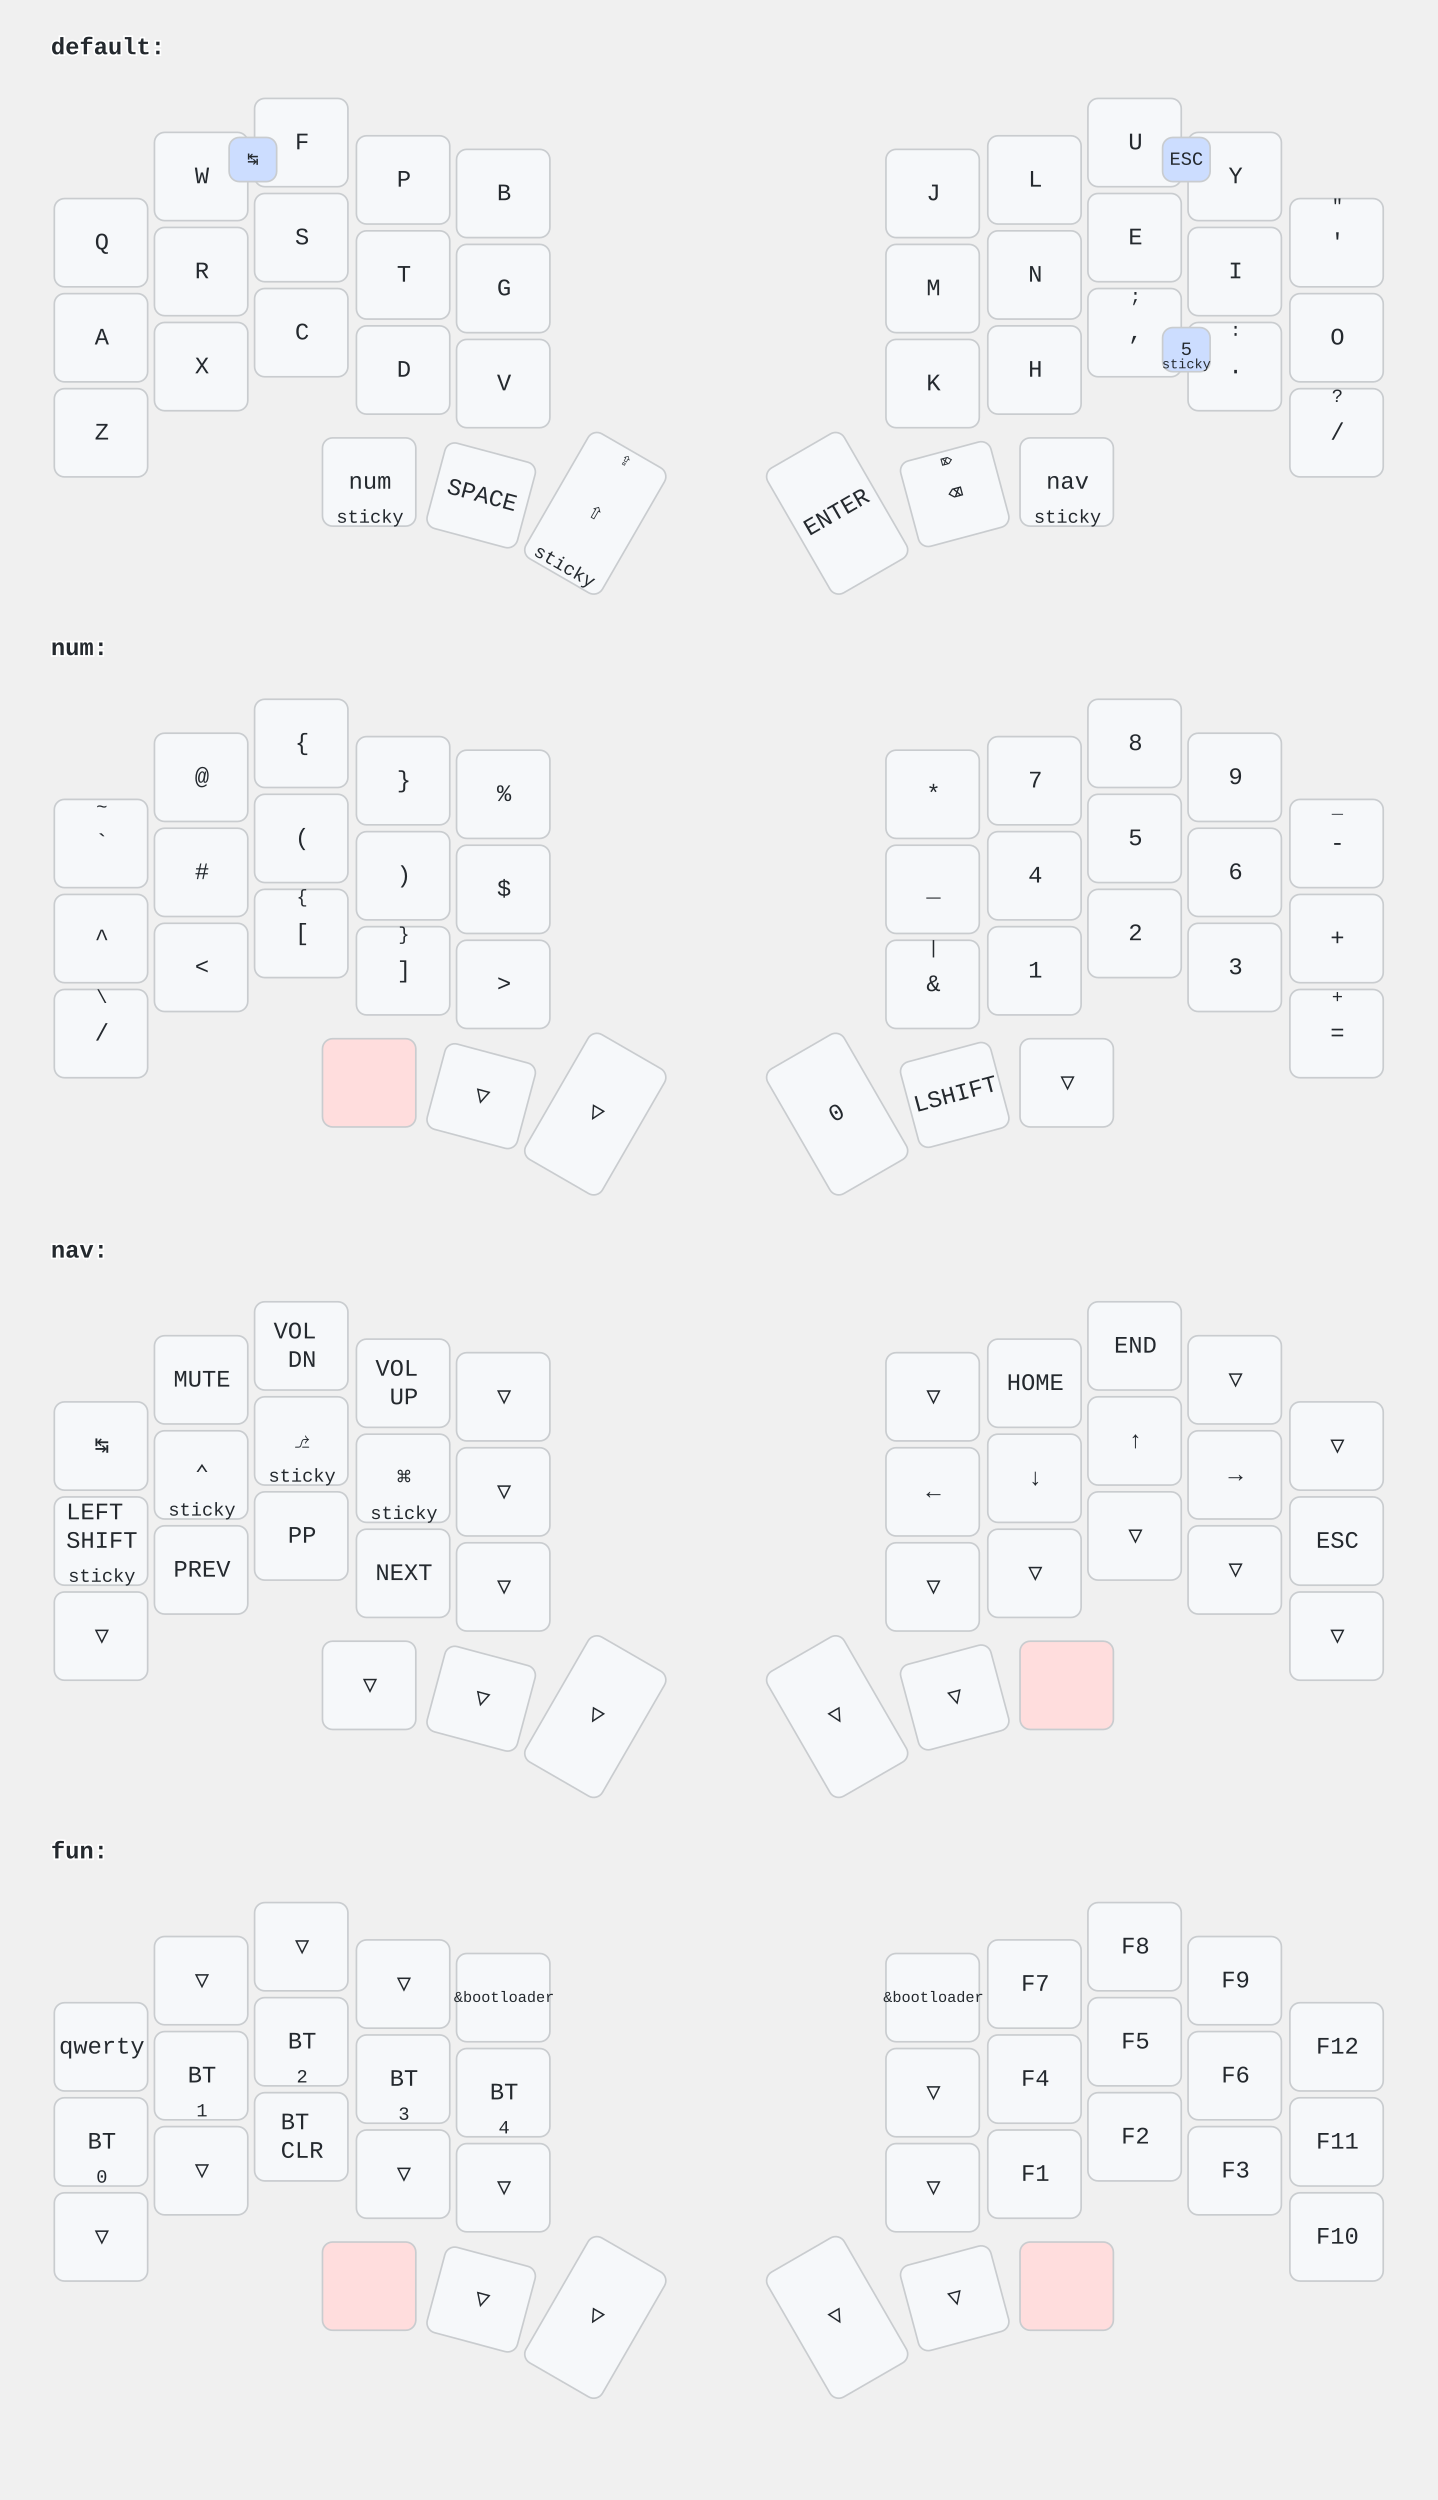
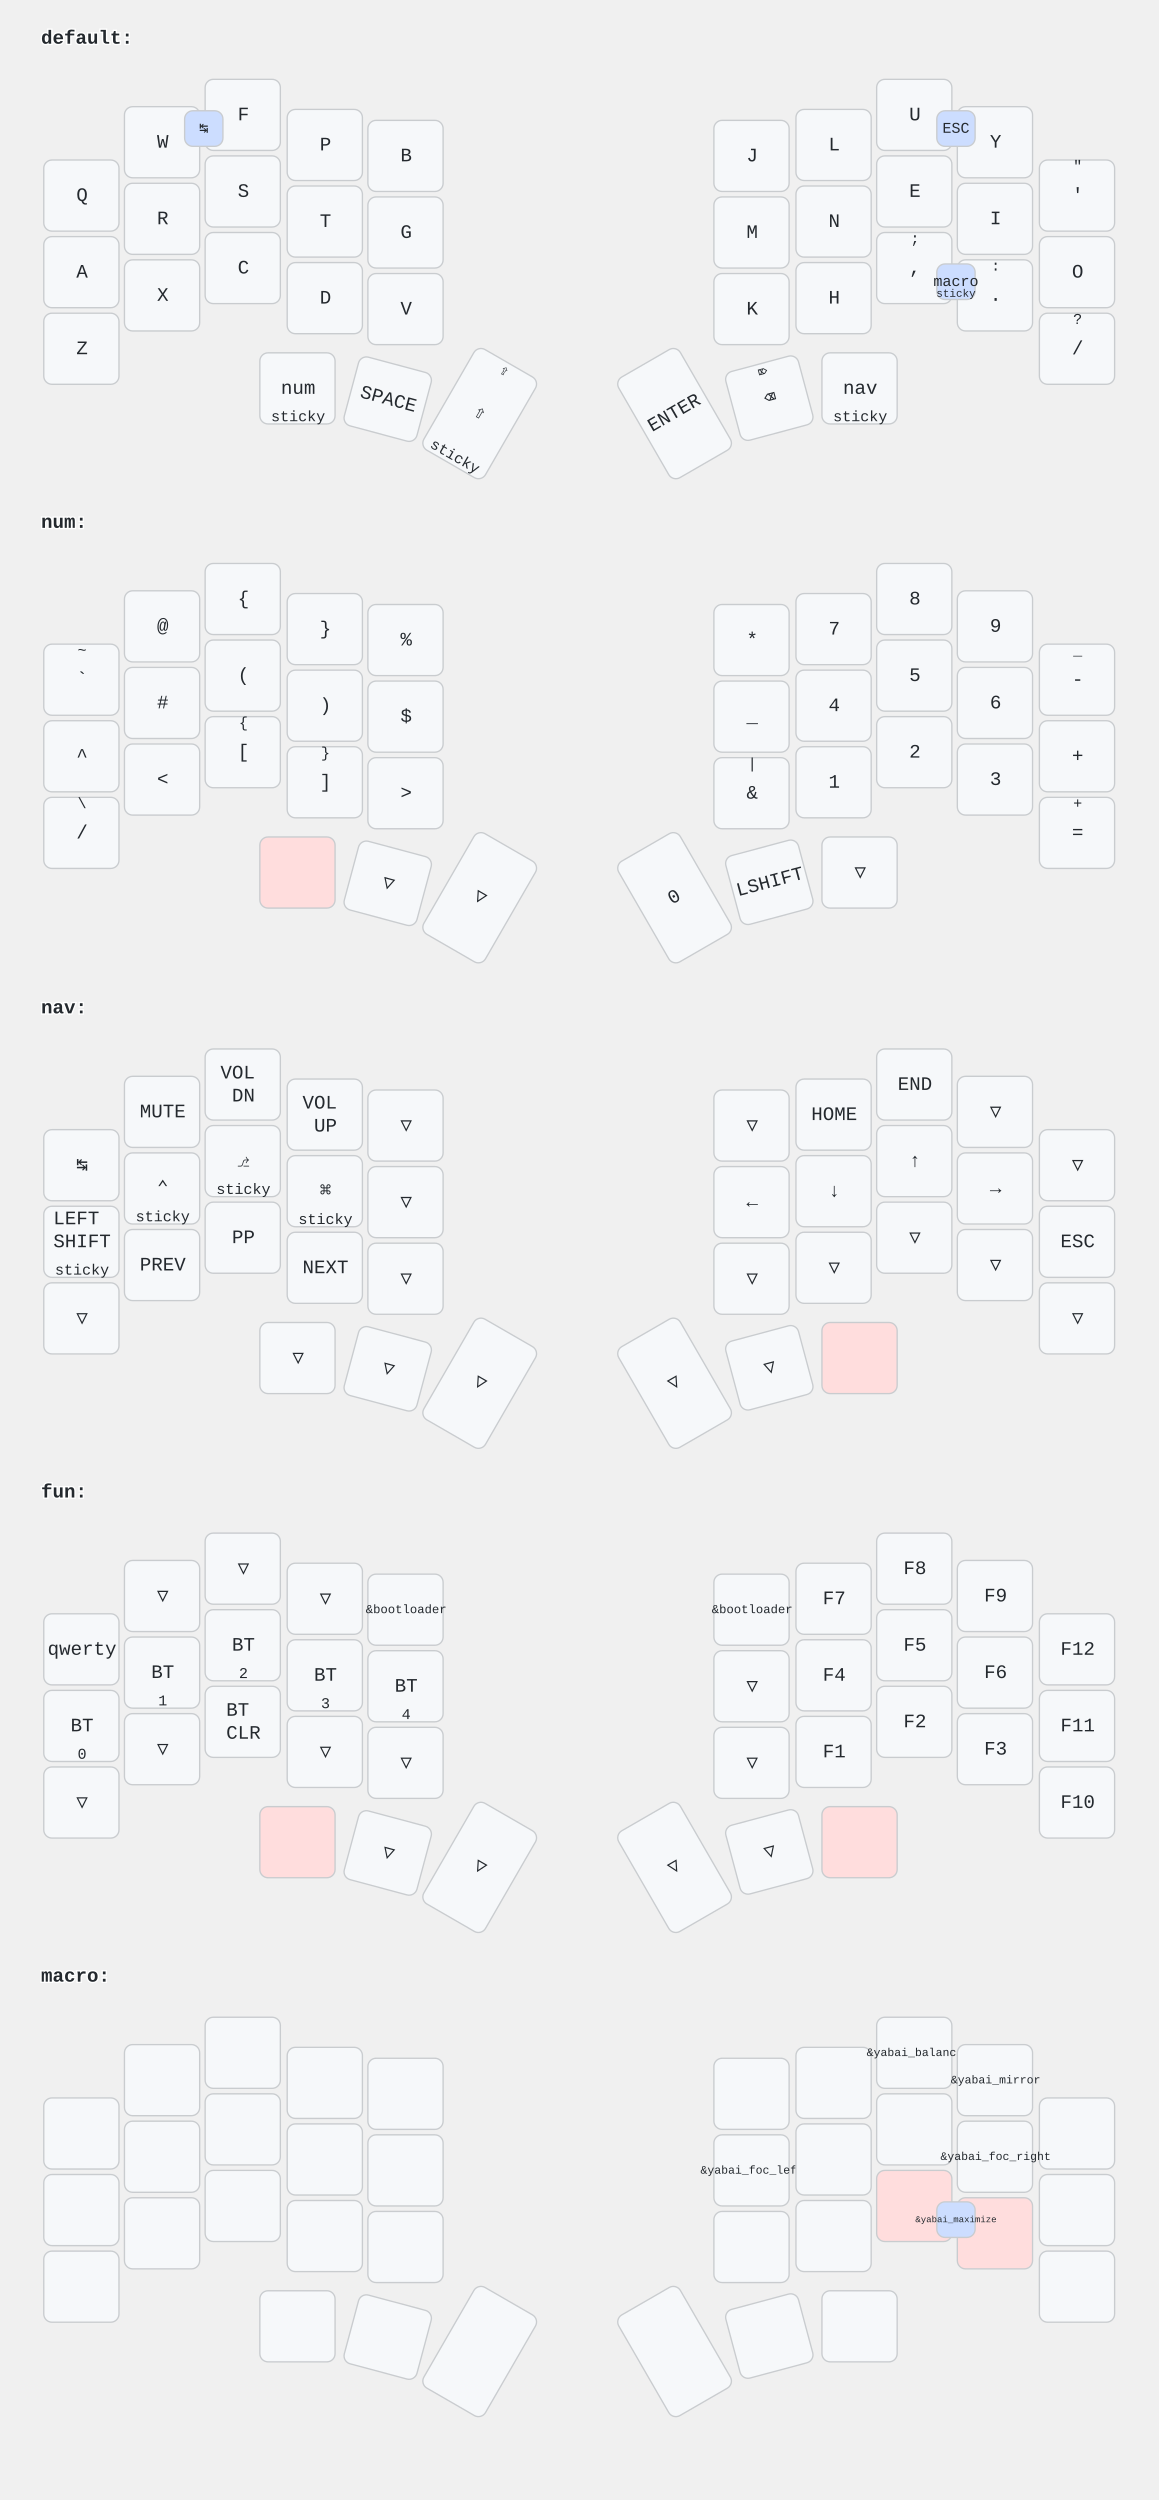
- <svg xmlns="http://www.w3.org/2000/svg" width="847" height="1473" viewBox="0 0 847 1473" class="keymap">
+ <svg xmlns="http://www.w3.org/2000/svg" width="847" height="1828" viewBox="0 0 847 1828" class="keymap">
  <style>/* font and background color specifications */
svg {
    font-family: SFMono-Regular,Consolas,Liberation Mono,Menlo,monospace;
    font-size: 14px;
    font-kerning: normal;
    text-rendering: optimizeLegibility;
    fill: #24292e;
}

/* default key styling */
rect {
    fill: #f6f8fa;
    stroke: #c9cccf;
    stroke-width: 1;
}

/* color accent for combo boxes */
rect.combo {
    fill: #cdf;
}

/* color accent for held keys */
rect.held, rect.combo.held {
    fill: #fdd;
}

/* color accent for ghost (optional) keys */
rect.ghost, rect.combo.ghost {
    fill: #ddd;
}

text {
    text-anchor: middle;
    dominant-baseline: middle;
}

/* styling for layer labels */
text.label {
    font-weight: bold;
    text-anchor: start;
    stroke: white;
    stroke-width: 2;
    paint-order: stroke;
}

/* styling for combo tap, and key hold/shifted label text */
text.combo, text.hold, text.shifted {
    font-size: 11px;
}

text.hold {
    text-anchor: middle;
    dominant-baseline: auto;
}

text.shifted {
    text-anchor: middle;
    dominant-baseline: hanging;
}

/* styling for hold/shifted label text in combo box */
text.combo.hold, text.combo.shifted {
    font-size: 8px;
}

/* styling for combo dendrons */
path {
    stroke-width: 1;
    stroke: gray;
    fill: none;
}
</style>
  <g transform="translate(30, 0)" class="layer-default">
    <text x="0" y="28" class="label">default:</text>
    <g transform="translate(0, 56)">
      <g transform="translate(30, 87)" class="key keypos-0">
        <rect rx="6" ry="6" x="-28" y="-26" width="55" height="52" class="key" />
        <text x="0" y="0" class="key tap">Q</text>
      </g>
      <g transform="translate(89, 48)" class="key keypos-1">
        <rect rx="6" ry="6" x="-28" y="-26" width="55" height="52" class="key" />
        <text x="0" y="0" class="key tap">W</text>
      </g>
      <g transform="translate(148, 28)" class="key keypos-2">
        <rect rx="6" ry="6" x="-28" y="-26" width="55" height="52" class="key" />
        <text x="0" y="0" class="key tap">F</text>
      </g>
      <g transform="translate(208, 50)" class="key keypos-3">
        <rect rx="6" ry="6" x="-28" y="-26" width="55" height="52" class="key" />
        <text x="0" y="0" class="key tap">P</text>
      </g>
      <g transform="translate(267, 58)" class="key keypos-4">
        <rect rx="6" ry="6" x="-28" y="-26" width="55" height="52" class="key" />
        <text x="0" y="0" class="key tap">B</text>
      </g>
      <g transform="translate(520, 58)" class="key keypos-5">
        <rect rx="6" ry="6" x="-28" y="-26" width="55" height="52" class="key" />
        <text x="0" y="0" class="key tap">J</text>
      </g>
      <g transform="translate(580, 50)" class="key keypos-6">
        <rect rx="6" ry="6" x="-28" y="-26" width="55" height="52" class="key" />
        <text x="0" y="0" class="key tap">L</text>
      </g>
      <g transform="translate(639, 28)" class="key keypos-7">
        <rect rx="6" ry="6" x="-28" y="-26" width="55" height="52" class="key" />
        <text x="0" y="0" class="key tap">U</text>
      </g>
      <g transform="translate(698, 48)" class="key keypos-8">
        <rect rx="6" ry="6" x="-28" y="-26" width="55" height="52" class="key" />
        <text x="0" y="0" class="key tap">Y</text>
      </g>
      <g transform="translate(758, 87)" class="key keypos-9">
        <rect rx="6" ry="6" x="-28" y="-26" width="55" height="52" class="key" />
        <text x="0" y="0" class="key tap">'</text>
        <text x="0" y="-24" class="key shifted">"</text>
      </g>
      <g transform="translate(30, 143)" class="key keypos-10">
        <rect rx="6" ry="6" x="-28" y="-26" width="55" height="52" class="key" />
        <text x="0" y="0" class="key tap">A</text>
      </g>
      <g transform="translate(89, 104)" class="key keypos-11">
        <rect rx="6" ry="6" x="-28" y="-26" width="55" height="52" class="key" />
        <text x="0" y="0" class="key tap">R</text>
      </g>
      <g transform="translate(148, 84)" class="key keypos-12">
        <rect rx="6" ry="6" x="-28" y="-26" width="55" height="52" class="key" />
        <text x="0" y="0" class="key tap">S</text>
      </g>
      <g transform="translate(208, 106)" class="key keypos-13">
        <rect rx="6" ry="6" x="-28" y="-26" width="55" height="52" class="key" />
        <text x="0" y="0" class="key tap">T</text>
      </g>
      <g transform="translate(267, 114)" class="key keypos-14">
        <rect rx="6" ry="6" x="-28" y="-26" width="55" height="52" class="key" />
        <text x="0" y="0" class="key tap">G</text>
      </g>
      <g transform="translate(520, 114)" class="key keypos-15">
        <rect rx="6" ry="6" x="-28" y="-26" width="55" height="52" class="key" />
        <text x="0" y="0" class="key tap">M</text>
      </g>
      <g transform="translate(580, 106)" class="key keypos-16">
        <rect rx="6" ry="6" x="-28" y="-26" width="55" height="52" class="key" />
        <text x="0" y="0" class="key tap">N</text>
      </g>
      <g transform="translate(639, 84)" class="key keypos-17">
        <rect rx="6" ry="6" x="-28" y="-26" width="55" height="52" class="key" />
        <text x="0" y="0" class="key tap">E</text>
      </g>
      <g transform="translate(698, 104)" class="key keypos-18">
        <rect rx="6" ry="6" x="-28" y="-26" width="55" height="52" class="key" />
        <text x="0" y="0" class="key tap">I</text>
      </g>
      <g transform="translate(758, 143)" class="key keypos-19">
        <rect rx="6" ry="6" x="-28" y="-26" width="55" height="52" class="key" />
        <text x="0" y="0" class="key tap">O</text>
      </g>
      <g transform="translate(30, 199)" class="key keypos-20">
        <rect rx="6" ry="6" x="-28" y="-26" width="55" height="52" class="key" />
        <text x="0" y="0" class="key tap">Z</text>
      </g>
      <g transform="translate(89, 160)" class="key keypos-21">
        <rect rx="6" ry="6" x="-28" y="-26" width="55" height="52" class="key" />
        <text x="0" y="0" class="key tap">X</text>
      </g>
      <g transform="translate(148, 140)" class="key keypos-22">
        <rect rx="6" ry="6" x="-28" y="-26" width="55" height="52" class="key" />
        <text x="0" y="0" class="key tap">C</text>
      </g>
      <g transform="translate(208, 162)" class="key keypos-23">
        <rect rx="6" ry="6" x="-28" y="-26" width="55" height="52" class="key" />
        <text x="0" y="0" class="key tap">D</text>
      </g>
      <g transform="translate(267, 170)" class="key keypos-24">
        <rect rx="6" ry="6" x="-28" y="-26" width="55" height="52" class="key" />
        <text x="0" y="0" class="key tap">V</text>
      </g>
      <g transform="translate(520, 170)" class="key keypos-25">
        <rect rx="6" ry="6" x="-28" y="-26" width="55" height="52" class="key" />
        <text x="0" y="0" class="key tap">K</text>
      </g>
      <g transform="translate(580, 162)" class="key keypos-26">
        <rect rx="6" ry="6" x="-28" y="-26" width="55" height="52" class="key" />
        <text x="0" y="0" class="key tap">H</text>
      </g>
      <g transform="translate(639, 140)" class="key keypos-27">
        <rect rx="6" ry="6" x="-28" y="-26" width="55" height="52" class="key" />
        <text x="0" y="0" class="key tap">,</text>
        <text x="0" y="-24" class="key shifted">;</text>
      </g>
      <g transform="translate(698, 160)" class="key keypos-28">
        <rect rx="6" ry="6" x="-28" y="-26" width="55" height="52" class="key" />
        <text x="0" y="0" class="key tap">.</text>
        <text x="0" y="-24" class="key shifted">:</text>
      </g>
      <g transform="translate(758, 199)" class="key keypos-29">
        <rect rx="6" ry="6" x="-28" y="-26" width="55" height="52" class="key" />
        <text x="0" y="0" class="key tap">/</text>
        <text x="0" y="-24" class="key shifted">?</text>
      </g>
      <g transform="translate(188, 228)" class="key keypos-30">
        <rect rx="6" ry="6" x="-28" y="-26" width="55" height="52" class="key" />
        <text x="0" y="0" class="key tap">num</text>
        <text x="0" y="24" class="key hold">sticky</text>
      </g>
      <g transform="translate(254, 236) rotate(15.0)" class="key keypos-31">
        <rect rx="6" ry="6" x="-28" y="-26" width="55" height="52" class="key" />
        <text x="0" y="0" class="key tap">SPACE</text>
      </g>
      <g transform="translate(321, 246) rotate(30.0)" class="key keypos-32">
        <rect rx="6" ry="6" x="-26" y="-42" width="52" height="85" class="key" />
        <text x="0" y="0" class="key tap">⇧</text>
        <text x="0" y="40" class="key hold">sticky</text>
        <text x="0" y="-40" class="key shifted">⇪</text>
      </g>
      <g transform="translate(463, 246) rotate(-30.0)" class="key keypos-33">
        <rect rx="6" ry="6" x="-26" y="-42" width="52" height="85" class="key" />
        <text x="0" y="0" class="key tap">ENTER</text>
      </g>
      <g transform="translate(533, 235) rotate(-15.0)" class="key keypos-34">
        <rect rx="6" ry="6" x="-28" y="-26" width="55" height="52" class="key" />
        <text x="0" y="0" class="key tap">⌫</text>
        <text x="0" y="-24" class="key shifted">⌦</text>
      </g>
      <g transform="translate(599, 228)" class="key keypos-35">
        <rect rx="6" ry="6" x="-28" y="-26" width="55" height="52" class="key" />
        <text x="0" y="0" class="key tap">nav</text>
        <text x="0" y="24" class="key hold">sticky</text>
      </g>
      <g class="combo combopos-0">
        <rect rx="6" ry="6" x="105" y="25" width="28" height="26" class="combo" />
        <text x="119" y="38" class="combo tap">↹</text>
      </g>
      <g class="combo combopos-1">
        <rect rx="6" ry="6" x="655" y="25" width="28" height="26" class="combo" />
        <text x="669" y="38" class="combo tap">ESC</text>
      </g>
      <g class="combo combopos-2">
        <rect rx="6" ry="6" x="655" y="137" width="28" height="26" class="combo" />
-         <text x="669" y="150" class="combo tap">5</text>
+         <text x="669" y="150" class="combo tap">macro</text>
        <text x="669" y="161" class="combo hold">sticky</text>
      </g>
    </g>
  </g>
  <g transform="translate(30, 354)" class="layer-num">
    <text x="0" y="28" class="label">num:</text>
    <g transform="translate(0, 56)">
      <g transform="translate(30, 87)" class="key keypos-0">
        <rect rx="6" ry="6" x="-28" y="-26" width="55" height="52" class="key" />
        <text x="0" y="0" class="key tap">`</text>
        <text x="0" y="-24" class="key shifted">~</text>
      </g>
      <g transform="translate(89, 48)" class="key keypos-1">
        <rect rx="6" ry="6" x="-28" y="-26" width="55" height="52" class="key" />
        <text x="0" y="0" class="key tap">@</text>
      </g>
      <g transform="translate(148, 28)" class="key keypos-2">
        <rect rx="6" ry="6" x="-28" y="-26" width="55" height="52" class="key" />
        <text x="0" y="0" class="key tap">{</text>
      </g>
      <g transform="translate(208, 50)" class="key keypos-3">
        <rect rx="6" ry="6" x="-28" y="-26" width="55" height="52" class="key" />
        <text x="0" y="0" class="key tap">}</text>
      </g>
      <g transform="translate(267, 58)" class="key keypos-4">
        <rect rx="6" ry="6" x="-28" y="-26" width="55" height="52" class="key" />
        <text x="0" y="0" class="key tap">%</text>
      </g>
      <g transform="translate(520, 58)" class="key keypos-5">
        <rect rx="6" ry="6" x="-28" y="-26" width="55" height="52" class="key" />
        <text x="0" y="0" class="key tap">*</text>
      </g>
      <g transform="translate(580, 50)" class="key keypos-6">
        <rect rx="6" ry="6" x="-28" y="-26" width="55" height="52" class="key" />
        <text x="0" y="0" class="key tap">7</text>
      </g>
      <g transform="translate(639, 28)" class="key keypos-7">
        <rect rx="6" ry="6" x="-28" y="-26" width="55" height="52" class="key" />
        <text x="0" y="0" class="key tap">8</text>
      </g>
      <g transform="translate(698, 48)" class="key keypos-8">
        <rect rx="6" ry="6" x="-28" y="-26" width="55" height="52" class="key" />
        <text x="0" y="0" class="key tap">9</text>
      </g>
      <g transform="translate(758, 87)" class="key keypos-9">
        <rect rx="6" ry="6" x="-28" y="-26" width="55" height="52" class="key" />
        <text x="0" y="0" class="key tap">-</text>
        <text x="0" y="-24" class="key shifted">_</text>
      </g>
      <g transform="translate(30, 143)" class="key keypos-10">
        <rect rx="6" ry="6" x="-28" y="-26" width="55" height="52" class="key" />
        <text x="0" y="0" class="key tap">^</text>
      </g>
      <g transform="translate(89, 104)" class="key keypos-11">
        <rect rx="6" ry="6" x="-28" y="-26" width="55" height="52" class="key" />
        <text x="0" y="0" class="key tap">#</text>
      </g>
      <g transform="translate(148, 84)" class="key keypos-12">
        <rect rx="6" ry="6" x="-28" y="-26" width="55" height="52" class="key" />
        <text x="0" y="0" class="key tap">(</text>
      </g>
      <g transform="translate(208, 106)" class="key keypos-13">
        <rect rx="6" ry="6" x="-28" y="-26" width="55" height="52" class="key" />
        <text x="0" y="0" class="key tap">)</text>
      </g>
      <g transform="translate(267, 114)" class="key keypos-14">
        <rect rx="6" ry="6" x="-28" y="-26" width="55" height="52" class="key" />
        <text x="0" y="0" class="key tap">$</text>
      </g>
      <g transform="translate(520, 114)" class="key keypos-15">
        <rect rx="6" ry="6" x="-28" y="-26" width="55" height="52" class="key" />
        <text x="0" y="0" class="key tap">_</text>
      </g>
      <g transform="translate(580, 106)" class="key keypos-16">
        <rect rx="6" ry="6" x="-28" y="-26" width="55" height="52" class="key" />
        <text x="0" y="0" class="key tap">4</text>
      </g>
      <g transform="translate(639, 84)" class="key keypos-17">
        <rect rx="6" ry="6" x="-28" y="-26" width="55" height="52" class="key" />
        <text x="0" y="0" class="key tap">5</text>
      </g>
      <g transform="translate(698, 104)" class="key keypos-18">
        <rect rx="6" ry="6" x="-28" y="-26" width="55" height="52" class="key" />
        <text x="0" y="0" class="key tap">6</text>
      </g>
      <g transform="translate(758, 143)" class="key keypos-19">
        <rect rx="6" ry="6" x="-28" y="-26" width="55" height="52" class="key" />
        <text x="0" y="0" class="key tap">+</text>
      </g>
      <g transform="translate(30, 199)" class="key keypos-20">
        <rect rx="6" ry="6" x="-28" y="-26" width="55" height="52" class="key" />
        <text x="0" y="0" class="key tap">/</text>
        <text x="0" y="-24" class="key shifted">\</text>
      </g>
      <g transform="translate(89, 160)" class="key keypos-21">
        <rect rx="6" ry="6" x="-28" y="-26" width="55" height="52" class="key" />
        <text x="0" y="0" class="key tap">&lt;</text>
      </g>
      <g transform="translate(148, 140)" class="key keypos-22">
        <rect rx="6" ry="6" x="-28" y="-26" width="55" height="52" class="key" />
        <text x="0" y="0" class="key tap">[</text>
        <text x="0" y="-24" class="key shifted">{</text>
      </g>
      <g transform="translate(208, 162)" class="key keypos-23">
        <rect rx="6" ry="6" x="-28" y="-26" width="55" height="52" class="key" />
        <text x="0" y="0" class="key tap">]</text>
        <text x="0" y="-24" class="key shifted">}</text>
      </g>
      <g transform="translate(267, 170)" class="key keypos-24">
        <rect rx="6" ry="6" x="-28" y="-26" width="55" height="52" class="key" />
        <text x="0" y="0" class="key tap">&gt;</text>
      </g>
      <g transform="translate(520, 170)" class="key keypos-25">
        <rect rx="6" ry="6" x="-28" y="-26" width="55" height="52" class="key" />
        <text x="0" y="0" class="key tap">&amp;</text>
        <text x="0" y="-24" class="key shifted">|</text>
      </g>
      <g transform="translate(580, 162)" class="key keypos-26">
        <rect rx="6" ry="6" x="-28" y="-26" width="55" height="52" class="key" />
        <text x="0" y="0" class="key tap">1</text>
      </g>
      <g transform="translate(639, 140)" class="key keypos-27">
        <rect rx="6" ry="6" x="-28" y="-26" width="55" height="52" class="key" />
        <text x="0" y="0" class="key tap">2</text>
      </g>
      <g transform="translate(698, 160)" class="key keypos-28">
        <rect rx="6" ry="6" x="-28" y="-26" width="55" height="52" class="key" />
        <text x="0" y="0" class="key tap">3</text>
      </g>
      <g transform="translate(758, 199)" class="key keypos-29">
        <rect rx="6" ry="6" x="-28" y="-26" width="55" height="52" class="key" />
        <text x="0" y="0" class="key tap">=</text>
        <text x="0" y="-24" class="key shifted">+</text>
      </g>
      <g transform="translate(188, 228)" class="key held keypos-30">
        <rect rx="6" ry="6" x="-28" y="-26" width="55" height="52" class="key held" />
      </g>
      <g transform="translate(254, 236) rotate(15.0)" class="key trans keypos-31">
        <rect rx="6" ry="6" x="-28" y="-26" width="55" height="52" class="key trans" />
        <text x="0" y="0" class="key trans tap">▽</text>
      </g>
      <g transform="translate(321, 246) rotate(30.0)" class="key trans keypos-32">
        <rect rx="6" ry="6" x="-26" y="-42" width="52" height="85" class="key trans" />
        <text x="0" y="0" class="key trans tap">▽</text>
      </g>
      <g transform="translate(463, 246) rotate(-30.0)" class="key keypos-33">
        <rect rx="6" ry="6" x="-26" y="-42" width="52" height="85" class="key" />
        <text x="0" y="0" class="key tap">0</text>
      </g>
      <g transform="translate(533, 235) rotate(-15.0)" class="key keypos-34">
        <rect rx="6" ry="6" x="-28" y="-26" width="55" height="52" class="key" />
        <text x="0" y="0" class="key tap">LSHIFT</text>
      </g>
      <g transform="translate(599, 228)" class="key trans keypos-35">
        <rect rx="6" ry="6" x="-28" y="-26" width="55" height="52" class="key trans" />
        <text x="0" y="0" class="key trans tap">▽</text>
      </g>
    </g>
  </g>
  <g transform="translate(30, 709)" class="layer-nav">
    <text x="0" y="28" class="label">nav:</text>
    <g transform="translate(0, 56)">
      <g transform="translate(30, 87)" class="key keypos-0">
        <rect rx="6" ry="6" x="-28" y="-26" width="55" height="52" class="key" />
        <text x="0" y="0" class="key tap">↹</text>
      </g>
      <g transform="translate(89, 48)" class="key keypos-1">
        <rect rx="6" ry="6" x="-28" y="-26" width="55" height="52" class="key" />
        <text x="0" y="0" class="key tap">MUTE</text>
      </g>
      <g transform="translate(148, 28)" class="key keypos-2">
        <rect rx="6" ry="6" x="-28" y="-26" width="55" height="52" class="key" />
        <text x="0" y="0" class="key tap">
          <tspan x="0" dy="-0.6em">VOL</tspan>
          <tspan x="0" dy="1.2em">DN</tspan>
        </text>
      </g>
      <g transform="translate(208, 50)" class="key keypos-3">
        <rect rx="6" ry="6" x="-28" y="-26" width="55" height="52" class="key" />
        <text x="0" y="0" class="key tap">
          <tspan x="0" dy="-0.6em">VOL</tspan>
          <tspan x="0" dy="1.2em">UP</tspan>
        </text>
      </g>
      <g transform="translate(267, 58)" class="key trans keypos-4">
        <rect rx="6" ry="6" x="-28" y="-26" width="55" height="52" class="key trans" />
        <text x="0" y="0" class="key trans tap">▽</text>
      </g>
      <g transform="translate(520, 58)" class="key trans keypos-5">
        <rect rx="6" ry="6" x="-28" y="-26" width="55" height="52" class="key trans" />
        <text x="0" y="0" class="key trans tap">▽</text>
      </g>
      <g transform="translate(580, 50)" class="key keypos-6">
        <rect rx="6" ry="6" x="-28" y="-26" width="55" height="52" class="key" />
        <text x="0" y="0" class="key tap">HOME</text>
      </g>
      <g transform="translate(639, 28)" class="key keypos-7">
        <rect rx="6" ry="6" x="-28" y="-26" width="55" height="52" class="key" />
        <text x="0" y="0" class="key tap">END</text>
      </g>
      <g transform="translate(698, 48)" class="key trans keypos-8">
        <rect rx="6" ry="6" x="-28" y="-26" width="55" height="52" class="key trans" />
        <text x="0" y="0" class="key trans tap">▽</text>
      </g>
      <g transform="translate(758, 87)" class="key trans keypos-9">
        <rect rx="6" ry="6" x="-28" y="-26" width="55" height="52" class="key trans" />
        <text x="0" y="0" class="key trans tap">▽</text>
      </g>
      <g transform="translate(30, 143)" class="key keypos-10">
        <rect rx="6" ry="6" x="-28" y="-26" width="55" height="52" class="key" />
        <text x="0" y="0" class="key tap">
          <tspan x="0" dy="-1.2em">LEFT</tspan>
          <tspan x="0" dy="1.2em">SHIFT</tspan>
        </text>
        <text x="0" y="24" class="key hold">sticky</text>
      </g>
      <g transform="translate(89, 104)" class="key keypos-11">
        <rect rx="6" ry="6" x="-28" y="-26" width="55" height="52" class="key" />
        <text x="0" y="0" class="key tap">⌃</text>
        <text x="0" y="24" class="key hold">sticky</text>
      </g>
      <g transform="translate(148, 84)" class="key keypos-12">
        <rect rx="6" ry="6" x="-28" y="-26" width="55" height="52" class="key" />
        <text x="0" y="0" class="key tap">⎇</text>
        <text x="0" y="24" class="key hold">sticky</text>
      </g>
      <g transform="translate(208, 106)" class="key keypos-13">
        <rect rx="6" ry="6" x="-28" y="-26" width="55" height="52" class="key" />
        <text x="0" y="0" class="key tap">⌘</text>
        <text x="0" y="24" class="key hold">sticky</text>
      </g>
      <g transform="translate(267, 114)" class="key trans keypos-14">
        <rect rx="6" ry="6" x="-28" y="-26" width="55" height="52" class="key trans" />
        <text x="0" y="0" class="key trans tap">▽</text>
      </g>
      <g transform="translate(520, 114)" class="key keypos-15">
        <rect rx="6" ry="6" x="-28" y="-26" width="55" height="52" class="key" />
        <text x="0" y="0" class="key tap">←</text>
      </g>
      <g transform="translate(580, 106)" class="key keypos-16">
        <rect rx="6" ry="6" x="-28" y="-26" width="55" height="52" class="key" />
        <text x="0" y="0" class="key tap">↓</text>
      </g>
      <g transform="translate(639, 84)" class="key keypos-17">
        <rect rx="6" ry="6" x="-28" y="-26" width="55" height="52" class="key" />
        <text x="0" y="0" class="key tap">↑</text>
      </g>
      <g transform="translate(698, 104)" class="key keypos-18">
        <rect rx="6" ry="6" x="-28" y="-26" width="55" height="52" class="key" />
        <text x="0" y="0" class="key tap">→</text>
      </g>
      <g transform="translate(758, 143)" class="key keypos-19">
        <rect rx="6" ry="6" x="-28" y="-26" width="55" height="52" class="key" />
        <text x="0" y="0" class="key tap">ESC</text>
      </g>
      <g transform="translate(30, 199)" class="key trans keypos-20">
        <rect rx="6" ry="6" x="-28" y="-26" width="55" height="52" class="key trans" />
        <text x="0" y="0" class="key trans tap">▽</text>
      </g>
      <g transform="translate(89, 160)" class="key keypos-21">
        <rect rx="6" ry="6" x="-28" y="-26" width="55" height="52" class="key" />
        <text x="0" y="0" class="key tap">PREV</text>
      </g>
      <g transform="translate(148, 140)" class="key keypos-22">
        <rect rx="6" ry="6" x="-28" y="-26" width="55" height="52" class="key" />
        <text x="0" y="0" class="key tap">PP</text>
      </g>
      <g transform="translate(208, 162)" class="key keypos-23">
        <rect rx="6" ry="6" x="-28" y="-26" width="55" height="52" class="key" />
        <text x="0" y="0" class="key tap">NEXT</text>
      </g>
      <g transform="translate(267, 170)" class="key trans keypos-24">
        <rect rx="6" ry="6" x="-28" y="-26" width="55" height="52" class="key trans" />
        <text x="0" y="0" class="key trans tap">▽</text>
      </g>
      <g transform="translate(520, 170)" class="key trans keypos-25">
        <rect rx="6" ry="6" x="-28" y="-26" width="55" height="52" class="key trans" />
        <text x="0" y="0" class="key trans tap">▽</text>
      </g>
      <g transform="translate(580, 162)" class="key trans keypos-26">
        <rect rx="6" ry="6" x="-28" y="-26" width="55" height="52" class="key trans" />
        <text x="0" y="0" class="key trans tap">▽</text>
      </g>
      <g transform="translate(639, 140)" class="key trans keypos-27">
        <rect rx="6" ry="6" x="-28" y="-26" width="55" height="52" class="key trans" />
        <text x="0" y="0" class="key trans tap">▽</text>
      </g>
      <g transform="translate(698, 160)" class="key trans keypos-28">
        <rect rx="6" ry="6" x="-28" y="-26" width="55" height="52" class="key trans" />
        <text x="0" y="0" class="key trans tap">▽</text>
      </g>
      <g transform="translate(758, 199)" class="key trans keypos-29">
        <rect rx="6" ry="6" x="-28" y="-26" width="55" height="52" class="key trans" />
        <text x="0" y="0" class="key trans tap">▽</text>
      </g>
      <g transform="translate(188, 228)" class="key trans keypos-30">
        <rect rx="6" ry="6" x="-28" y="-26" width="55" height="52" class="key trans" />
        <text x="0" y="0" class="key trans tap">▽</text>
      </g>
      <g transform="translate(254, 236) rotate(15.0)" class="key trans keypos-31">
        <rect rx="6" ry="6" x="-28" y="-26" width="55" height="52" class="key trans" />
        <text x="0" y="0" class="key trans tap">▽</text>
      </g>
      <g transform="translate(321, 246) rotate(30.0)" class="key trans keypos-32">
        <rect rx="6" ry="6" x="-26" y="-42" width="52" height="85" class="key trans" />
        <text x="0" y="0" class="key trans tap">▽</text>
      </g>
      <g transform="translate(463, 246) rotate(-30.0)" class="key trans keypos-33">
        <rect rx="6" ry="6" x="-26" y="-42" width="52" height="85" class="key trans" />
        <text x="0" y="0" class="key trans tap">▽</text>
      </g>
      <g transform="translate(533, 235) rotate(-15.0)" class="key trans keypos-34">
        <rect rx="6" ry="6" x="-28" y="-26" width="55" height="52" class="key trans" />
        <text x="0" y="0" class="key trans tap">▽</text>
      </g>
      <g transform="translate(599, 228)" class="key held keypos-35">
        <rect rx="6" ry="6" x="-28" y="-26" width="55" height="52" class="key held" />
      </g>
    </g>
  </g>
  <g transform="translate(30, 1063)" class="layer-fun">
    <text x="0" y="28" class="label">fun:</text>
    <g transform="translate(0, 56)">
      <g transform="translate(30, 87)" class="key keypos-0">
        <rect rx="6" ry="6" x="-28" y="-26" width="55" height="52" class="key" />
        <text x="0" y="0" class="key tap">qwerty</text>
      </g>
      <g transform="translate(89, 48)" class="key trans keypos-1">
        <rect rx="6" ry="6" x="-28" y="-26" width="55" height="52" class="key trans" />
        <text x="0" y="0" class="key trans tap">▽</text>
      </g>
      <g transform="translate(148, 28)" class="key trans keypos-2">
        <rect rx="6" ry="6" x="-28" y="-26" width="55" height="52" class="key trans" />
        <text x="0" y="0" class="key trans tap">▽</text>
      </g>
      <g transform="translate(208, 50)" class="key trans keypos-3">
        <rect rx="6" ry="6" x="-28" y="-26" width="55" height="52" class="key trans" />
        <text x="0" y="0" class="key trans tap">▽</text>
      </g>
      <g transform="translate(267, 58)" class="key keypos-4">
        <rect rx="6" ry="6" x="-28" y="-26" width="55" height="52" class="key" />
        <text x="0" y="0" class="key tap">
          <tspan style="font-size: 64%">&amp;bootloader</tspan>
        </text>
      </g>
      <g transform="translate(520, 58)" class="key keypos-5">
        <rect rx="6" ry="6" x="-28" y="-26" width="55" height="52" class="key" />
        <text x="0" y="0" class="key tap">
          <tspan style="font-size: 64%">&amp;bootloader</tspan>
        </text>
      </g>
      <g transform="translate(580, 50)" class="key keypos-6">
        <rect rx="6" ry="6" x="-28" y="-26" width="55" height="52" class="key" />
        <text x="0" y="0" class="key tap">F7</text>
      </g>
      <g transform="translate(639, 28)" class="key keypos-7">
        <rect rx="6" ry="6" x="-28" y="-26" width="55" height="52" class="key" />
        <text x="0" y="0" class="key tap">F8</text>
      </g>
      <g transform="translate(698, 48)" class="key keypos-8">
        <rect rx="6" ry="6" x="-28" y="-26" width="55" height="52" class="key" />
        <text x="0" y="0" class="key tap">F9</text>
      </g>
      <g transform="translate(758, 87)" class="key keypos-9">
        <rect rx="6" ry="6" x="-28" y="-26" width="55" height="52" class="key" />
        <text x="0" y="0" class="key tap">F12</text>
      </g>
      <g transform="translate(30, 143)" class="key keypos-10">
        <rect rx="6" ry="6" x="-28" y="-26" width="55" height="52" class="key" />
        <text x="0" y="0" class="key tap">BT</text>
        <text x="0" y="24" class="key hold">0</text>
      </g>
      <g transform="translate(89, 104)" class="key keypos-11">
        <rect rx="6" ry="6" x="-28" y="-26" width="55" height="52" class="key" />
        <text x="0" y="0" class="key tap">BT</text>
        <text x="0" y="24" class="key hold">1</text>
      </g>
      <g transform="translate(148, 84)" class="key keypos-12">
        <rect rx="6" ry="6" x="-28" y="-26" width="55" height="52" class="key" />
        <text x="0" y="0" class="key tap">BT</text>
        <text x="0" y="24" class="key hold">2</text>
      </g>
      <g transform="translate(208, 106)" class="key keypos-13">
        <rect rx="6" ry="6" x="-28" y="-26" width="55" height="52" class="key" />
        <text x="0" y="0" class="key tap">BT</text>
        <text x="0" y="24" class="key hold">3</text>
      </g>
      <g transform="translate(267, 114)" class="key keypos-14">
        <rect rx="6" ry="6" x="-28" y="-26" width="55" height="52" class="key" />
        <text x="0" y="0" class="key tap">BT</text>
        <text x="0" y="24" class="key hold">4</text>
      </g>
      <g transform="translate(520, 114)" class="key trans keypos-15">
        <rect rx="6" ry="6" x="-28" y="-26" width="55" height="52" class="key trans" />
        <text x="0" y="0" class="key trans tap">▽</text>
      </g>
      <g transform="translate(580, 106)" class="key keypos-16">
        <rect rx="6" ry="6" x="-28" y="-26" width="55" height="52" class="key" />
        <text x="0" y="0" class="key tap">F4</text>
      </g>
      <g transform="translate(639, 84)" class="key keypos-17">
        <rect rx="6" ry="6" x="-28" y="-26" width="55" height="52" class="key" />
        <text x="0" y="0" class="key tap">F5</text>
      </g>
      <g transform="translate(698, 104)" class="key keypos-18">
        <rect rx="6" ry="6" x="-28" y="-26" width="55" height="52" class="key" />
        <text x="0" y="0" class="key tap">F6</text>
      </g>
      <g transform="translate(758, 143)" class="key keypos-19">
        <rect rx="6" ry="6" x="-28" y="-26" width="55" height="52" class="key" />
        <text x="0" y="0" class="key tap">F11</text>
      </g>
      <g transform="translate(30, 199)" class="key trans keypos-20">
        <rect rx="6" ry="6" x="-28" y="-26" width="55" height="52" class="key trans" />
        <text x="0" y="0" class="key trans tap">▽</text>
      </g>
      <g transform="translate(89, 160)" class="key trans keypos-21">
        <rect rx="6" ry="6" x="-28" y="-26" width="55" height="52" class="key trans" />
        <text x="0" y="0" class="key trans tap">▽</text>
      </g>
      <g transform="translate(148, 140)" class="key keypos-22">
        <rect rx="6" ry="6" x="-28" y="-26" width="55" height="52" class="key" />
        <text x="0" y="0" class="key tap">
          <tspan x="0" dy="-0.6em">BT</tspan>
          <tspan x="0" dy="1.2em">CLR</tspan>
        </text>
      </g>
      <g transform="translate(208, 162)" class="key trans keypos-23">
        <rect rx="6" ry="6" x="-28" y="-26" width="55" height="52" class="key trans" />
        <text x="0" y="0" class="key trans tap">▽</text>
      </g>
      <g transform="translate(267, 170)" class="key trans keypos-24">
        <rect rx="6" ry="6" x="-28" y="-26" width="55" height="52" class="key trans" />
        <text x="0" y="0" class="key trans tap">▽</text>
      </g>
      <g transform="translate(520, 170)" class="key trans keypos-25">
        <rect rx="6" ry="6" x="-28" y="-26" width="55" height="52" class="key trans" />
        <text x="0" y="0" class="key trans tap">▽</text>
      </g>
      <g transform="translate(580, 162)" class="key keypos-26">
        <rect rx="6" ry="6" x="-28" y="-26" width="55" height="52" class="key" />
        <text x="0" y="0" class="key tap">F1</text>
      </g>
      <g transform="translate(639, 140)" class="key keypos-27">
        <rect rx="6" ry="6" x="-28" y="-26" width="55" height="52" class="key" />
        <text x="0" y="0" class="key tap">F2</text>
      </g>
      <g transform="translate(698, 160)" class="key keypos-28">
        <rect rx="6" ry="6" x="-28" y="-26" width="55" height="52" class="key" />
        <text x="0" y="0" class="key tap">F3</text>
      </g>
      <g transform="translate(758, 199)" class="key keypos-29">
        <rect rx="6" ry="6" x="-28" y="-26" width="55" height="52" class="key" />
        <text x="0" y="0" class="key tap">F10</text>
      </g>
      <g transform="translate(188, 228)" class="key held keypos-30">
        <rect rx="6" ry="6" x="-28" y="-26" width="55" height="52" class="key held" />
      </g>
      <g transform="translate(254, 236) rotate(15.0)" class="key trans keypos-31">
        <rect rx="6" ry="6" x="-28" y="-26" width="55" height="52" class="key trans" />
        <text x="0" y="0" class="key trans tap">▽</text>
      </g>
      <g transform="translate(321, 246) rotate(30.0)" class="key trans keypos-32">
        <rect rx="6" ry="6" x="-26" y="-42" width="52" height="85" class="key trans" />
        <text x="0" y="0" class="key trans tap">▽</text>
      </g>
      <g transform="translate(463, 246) rotate(-30.0)" class="key trans keypos-33">
        <rect rx="6" ry="6" x="-26" y="-42" width="52" height="85" class="key trans" />
        <text x="0" y="0" class="key trans tap">▽</text>
      </g>
      <g transform="translate(533, 235) rotate(-15.0)" class="key trans keypos-34">
        <rect rx="6" ry="6" x="-28" y="-26" width="55" height="52" class="key trans" />
        <text x="0" y="0" class="key trans tap">▽</text>
      </g>
      <g transform="translate(599, 228)" class="key held keypos-35">
        <rect rx="6" ry="6" x="-28" y="-26" width="55" height="52" class="key held" />
      </g>
    </g>
  </g>
+   <g transform="translate(30, 1417)" class="layer-macro">
+     <text x="0" y="28" class="label">macro:</text>
+     <g transform="translate(0, 56)">
+       <g transform="translate(30, 87)" class="key keypos-0">
+         <rect rx="6" ry="6" x="-28" y="-26" width="55" height="52" class="key" />
+       </g>
+       <g transform="translate(89, 48)" class="key keypos-1">
+         <rect rx="6" ry="6" x="-28" y="-26" width="55" height="52" class="key" />
+       </g>
+       <g transform="translate(148, 28)" class="key keypos-2">
+         <rect rx="6" ry="6" x="-28" y="-26" width="55" height="52" class="key" />
+       </g>
+       <g transform="translate(208, 50)" class="key keypos-3">
+         <rect rx="6" ry="6" x="-28" y="-26" width="55" height="52" class="key" />
+       </g>
+       <g transform="translate(267, 58)" class="key keypos-4">
+         <rect rx="6" ry="6" x="-28" y="-26" width="55" height="52" class="key" />
+       </g>
+       <g transform="translate(520, 58)" class="key keypos-5">
+         <rect rx="6" ry="6" x="-28" y="-26" width="55" height="52" class="key" />
+       </g>
+       <g transform="translate(580, 50)" class="key keypos-6">
+         <rect rx="6" ry="6" x="-28" y="-26" width="55" height="52" class="key" />
+       </g>
+       <g transform="translate(639, 28)" class="key keypos-7">
+         <rect rx="6" ry="6" x="-28" y="-26" width="55" height="52" class="key" />
+         <text x="0" y="0" class="key tap">
+           <tspan style="font-size: 60%">&amp;yabai_balance</tspan>
+         </text>
+       </g>
+       <g transform="translate(698, 48)" class="key keypos-8">
+         <rect rx="6" ry="6" x="-28" y="-26" width="55" height="52" class="key" />
+         <text x="0" y="0" class="key tap">
+           <tspan style="font-size: 60%">&amp;yabai_mirror</tspan>
+         </text>
+       </g>
+       <g transform="translate(758, 87)" class="key keypos-9">
+         <rect rx="6" ry="6" x="-28" y="-26" width="55" height="52" class="key" />
+       </g>
+       <g transform="translate(30, 143)" class="key keypos-10">
+         <rect rx="6" ry="6" x="-28" y="-26" width="55" height="52" class="key" />
+       </g>
+       <g transform="translate(89, 104)" class="key keypos-11">
+         <rect rx="6" ry="6" x="-28" y="-26" width="55" height="52" class="key" />
+       </g>
+       <g transform="translate(148, 84)" class="key keypos-12">
+         <rect rx="6" ry="6" x="-28" y="-26" width="55" height="52" class="key" />
+       </g>
+       <g transform="translate(208, 106)" class="key keypos-13">
+         <rect rx="6" ry="6" x="-28" y="-26" width="55" height="52" class="key" />
+       </g>
+       <g transform="translate(267, 114)" class="key keypos-14">
+         <rect rx="6" ry="6" x="-28" y="-26" width="55" height="52" class="key" />
+       </g>
+       <g transform="translate(520, 114)" class="key keypos-15">
+         <rect rx="6" ry="6" x="-28" y="-26" width="55" height="52" class="key" />
+         <text x="0" y="0" class="key tap">
+           <tspan style="font-size: 60%">&amp;yabai_foc_left</tspan>
+         </text>
+       </g>
+       <g transform="translate(580, 106)" class="key keypos-16">
+         <rect rx="6" ry="6" x="-28" y="-26" width="55" height="52" class="key" />
+       </g>
+       <g transform="translate(639, 84)" class="key keypos-17">
+         <rect rx="6" ry="6" x="-28" y="-26" width="55" height="52" class="key" />
+       </g>
+       <g transform="translate(698, 104)" class="key keypos-18">
+         <rect rx="6" ry="6" x="-28" y="-26" width="55" height="52" class="key" />
+         <text x="0" y="0" class="key tap">
+           <tspan style="font-size: 60%">&amp;yabai_foc_right</tspan>
+         </text>
+       </g>
+       <g transform="translate(758, 143)" class="key keypos-19">
+         <rect rx="6" ry="6" x="-28" y="-26" width="55" height="52" class="key" />
+       </g>
+       <g transform="translate(30, 199)" class="key keypos-20">
+         <rect rx="6" ry="6" x="-28" y="-26" width="55" height="52" class="key" />
+       </g>
+       <g transform="translate(89, 160)" class="key keypos-21">
+         <rect rx="6" ry="6" x="-28" y="-26" width="55" height="52" class="key" />
+       </g>
+       <g transform="translate(148, 140)" class="key keypos-22">
+         <rect rx="6" ry="6" x="-28" y="-26" width="55" height="52" class="key" />
+       </g>
+       <g transform="translate(208, 162)" class="key keypos-23">
+         <rect rx="6" ry="6" x="-28" y="-26" width="55" height="52" class="key" />
+       </g>
+       <g transform="translate(267, 170)" class="key keypos-24">
+         <rect rx="6" ry="6" x="-28" y="-26" width="55" height="52" class="key" />
+       </g>
+       <g transform="translate(520, 170)" class="key keypos-25">
+         <rect rx="6" ry="6" x="-28" y="-26" width="55" height="52" class="key" />
+       </g>
+       <g transform="translate(580, 162)" class="key keypos-26">
+         <rect rx="6" ry="6" x="-28" y="-26" width="55" height="52" class="key" />
+       </g>
+       <g transform="translate(639, 140)" class="key held keypos-27">
+         <rect rx="6" ry="6" x="-28" y="-26" width="55" height="52" class="key held" />
+       </g>
+       <g transform="translate(698, 160)" class="key held keypos-28">
+         <rect rx="6" ry="6" x="-28" y="-26" width="55" height="52" class="key held" />
+       </g>
+       <g transform="translate(758, 199)" class="key keypos-29">
+         <rect rx="6" ry="6" x="-28" y="-26" width="55" height="52" class="key" />
+       </g>
+       <g transform="translate(188, 228)" class="key keypos-30">
+         <rect rx="6" ry="6" x="-28" y="-26" width="55" height="52" class="key" />
+       </g>
+       <g transform="translate(254, 236) rotate(15.0)" class="key keypos-31">
+         <rect rx="6" ry="6" x="-28" y="-26" width="55" height="52" class="key" />
+       </g>
+       <g transform="translate(321, 246) rotate(30.0)" class="key keypos-32">
+         <rect rx="6" ry="6" x="-26" y="-42" width="52" height="85" class="key" />
+       </g>
+       <g transform="translate(463, 246) rotate(-30.0)" class="key keypos-33">
+         <rect rx="6" ry="6" x="-26" y="-42" width="52" height="85" class="key" />
+       </g>
+       <g transform="translate(533, 235) rotate(-15.0)" class="key keypos-34">
+         <rect rx="6" ry="6" x="-28" y="-26" width="55" height="52" class="key" />
+       </g>
+       <g transform="translate(599, 228)" class="key keypos-35">
+         <rect rx="6" ry="6" x="-28" y="-26" width="55" height="52" class="key" />
+       </g>
+       <g class="combo combopos-0">
+         <rect rx="6" ry="6" x="655" y="137" width="28" height="26" class="combo" />
+         <text x="669" y="150" class="combo tap">
+           <tspan style="font-size: 60%">&amp;yabai_maximize</tspan>
+         </text>
+       </g>
+     </g>
+   </g>
</svg>
